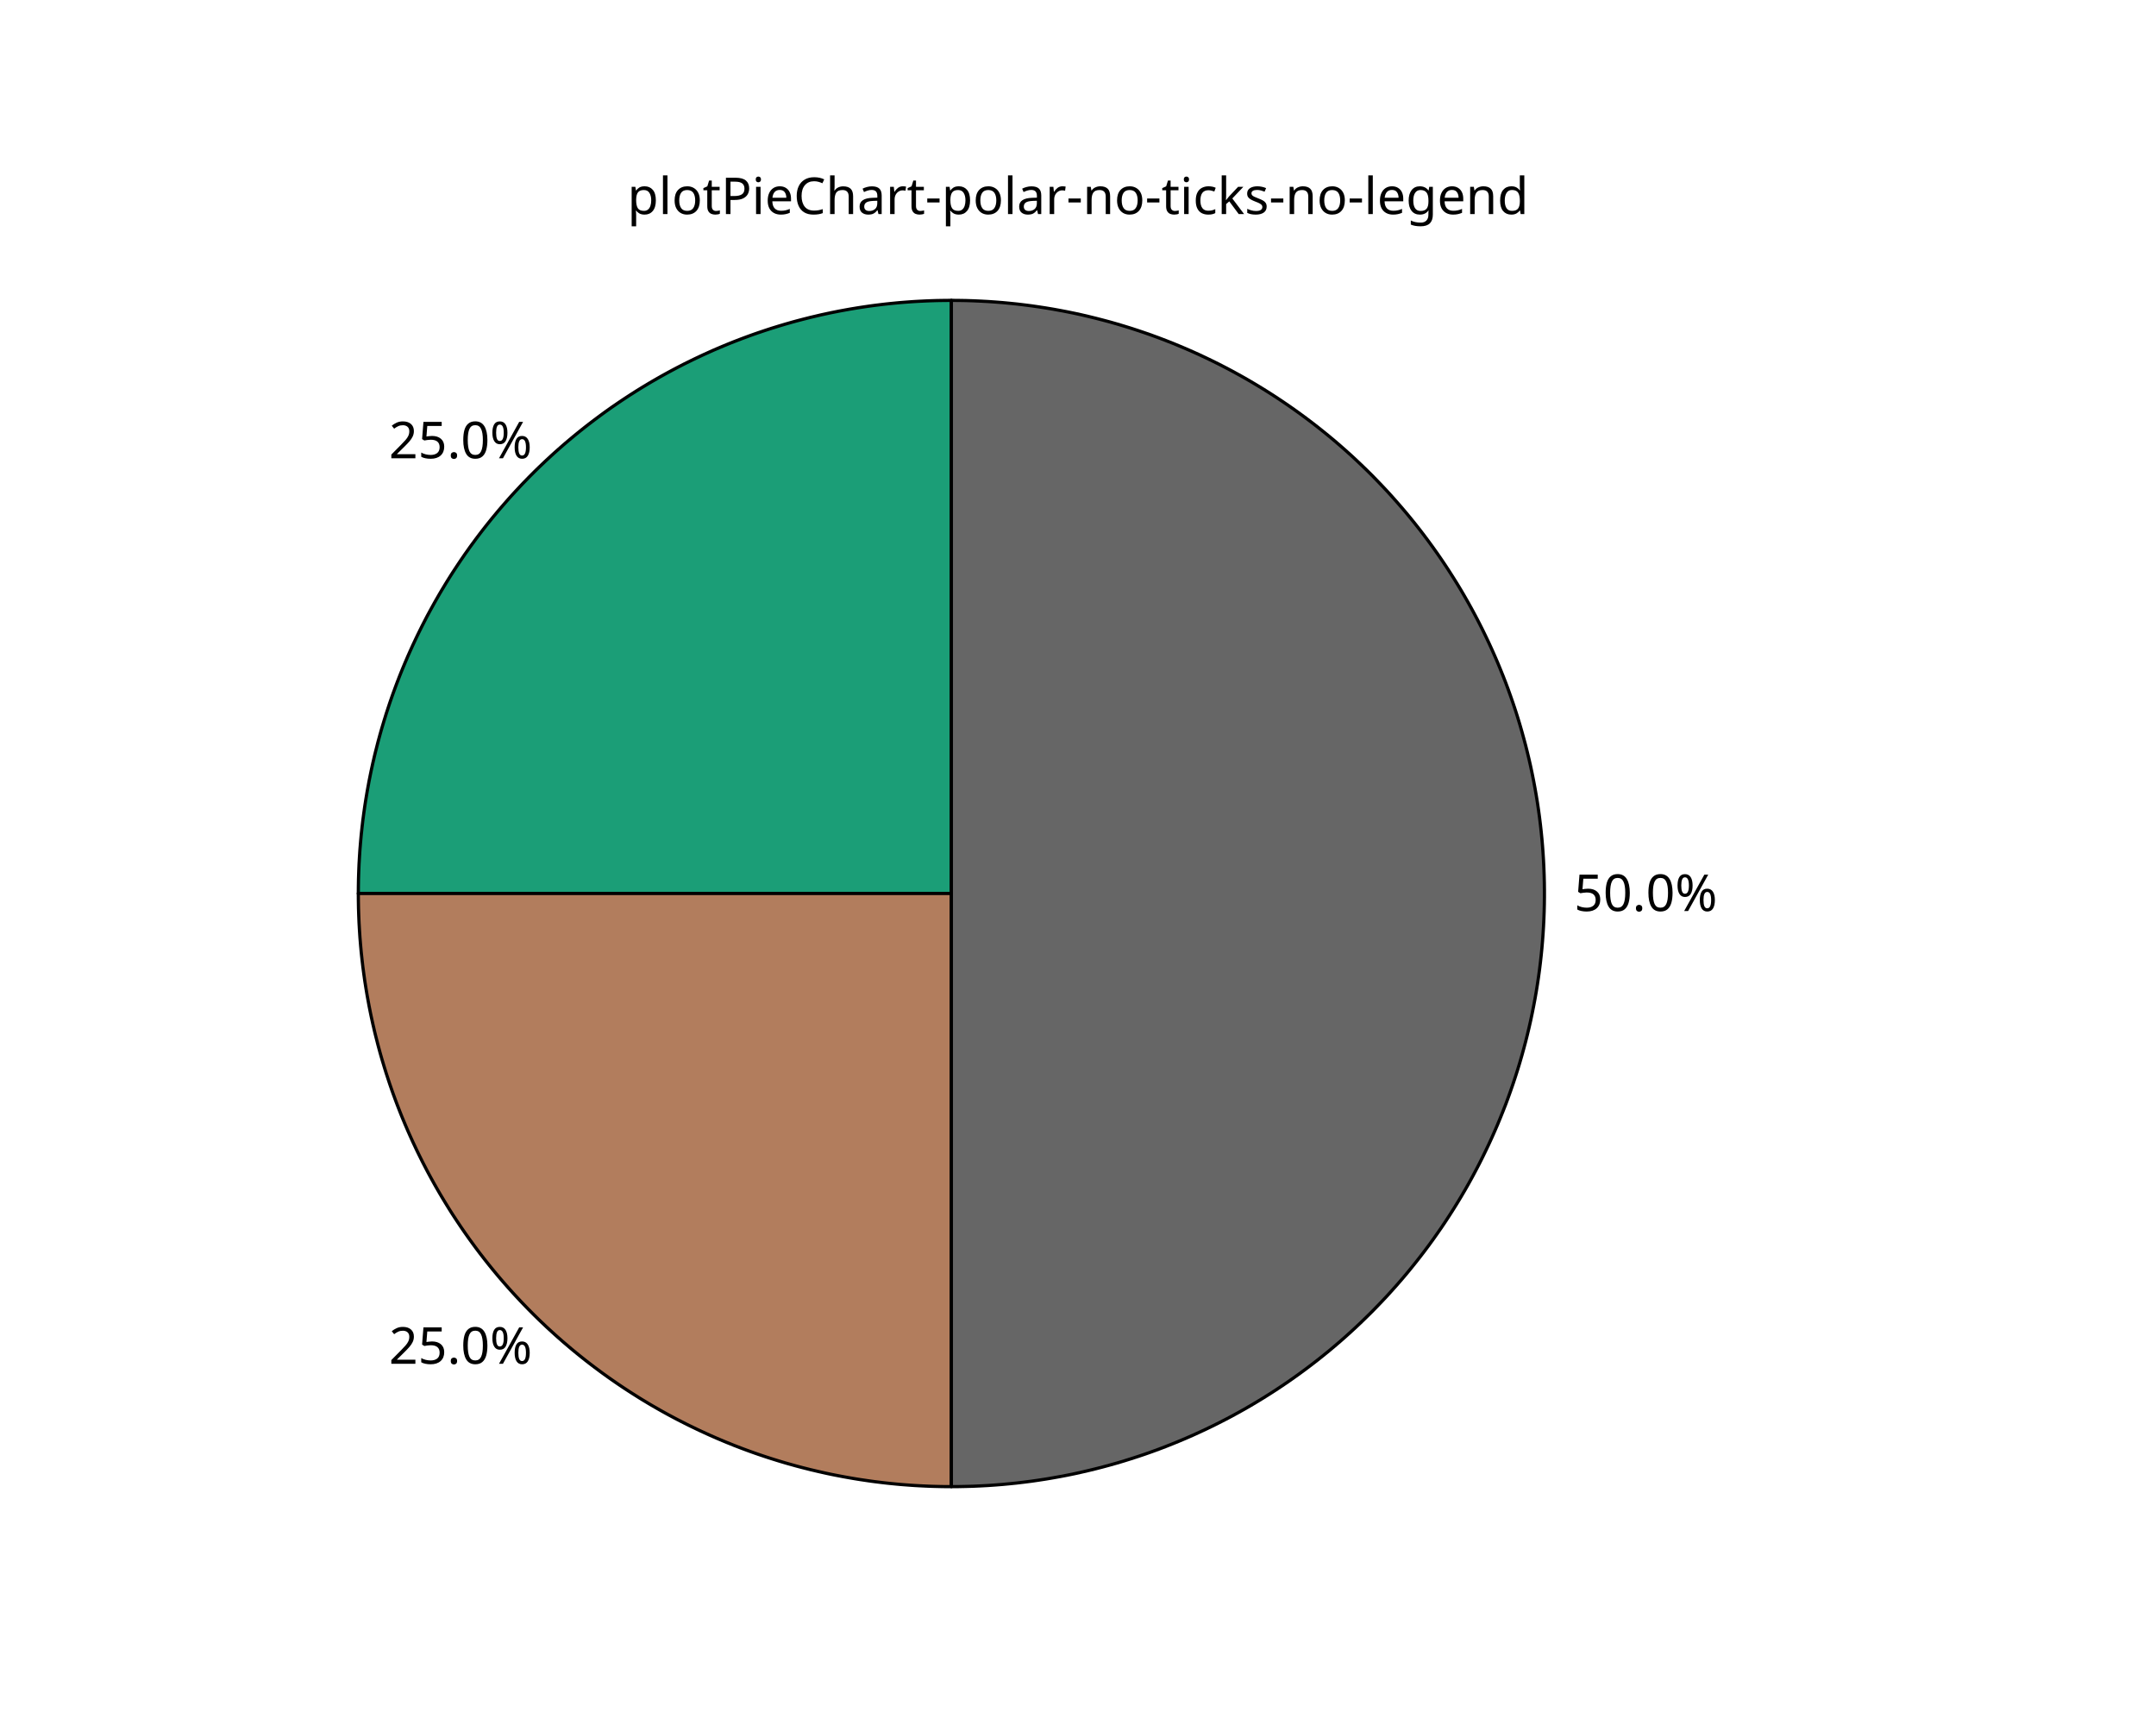
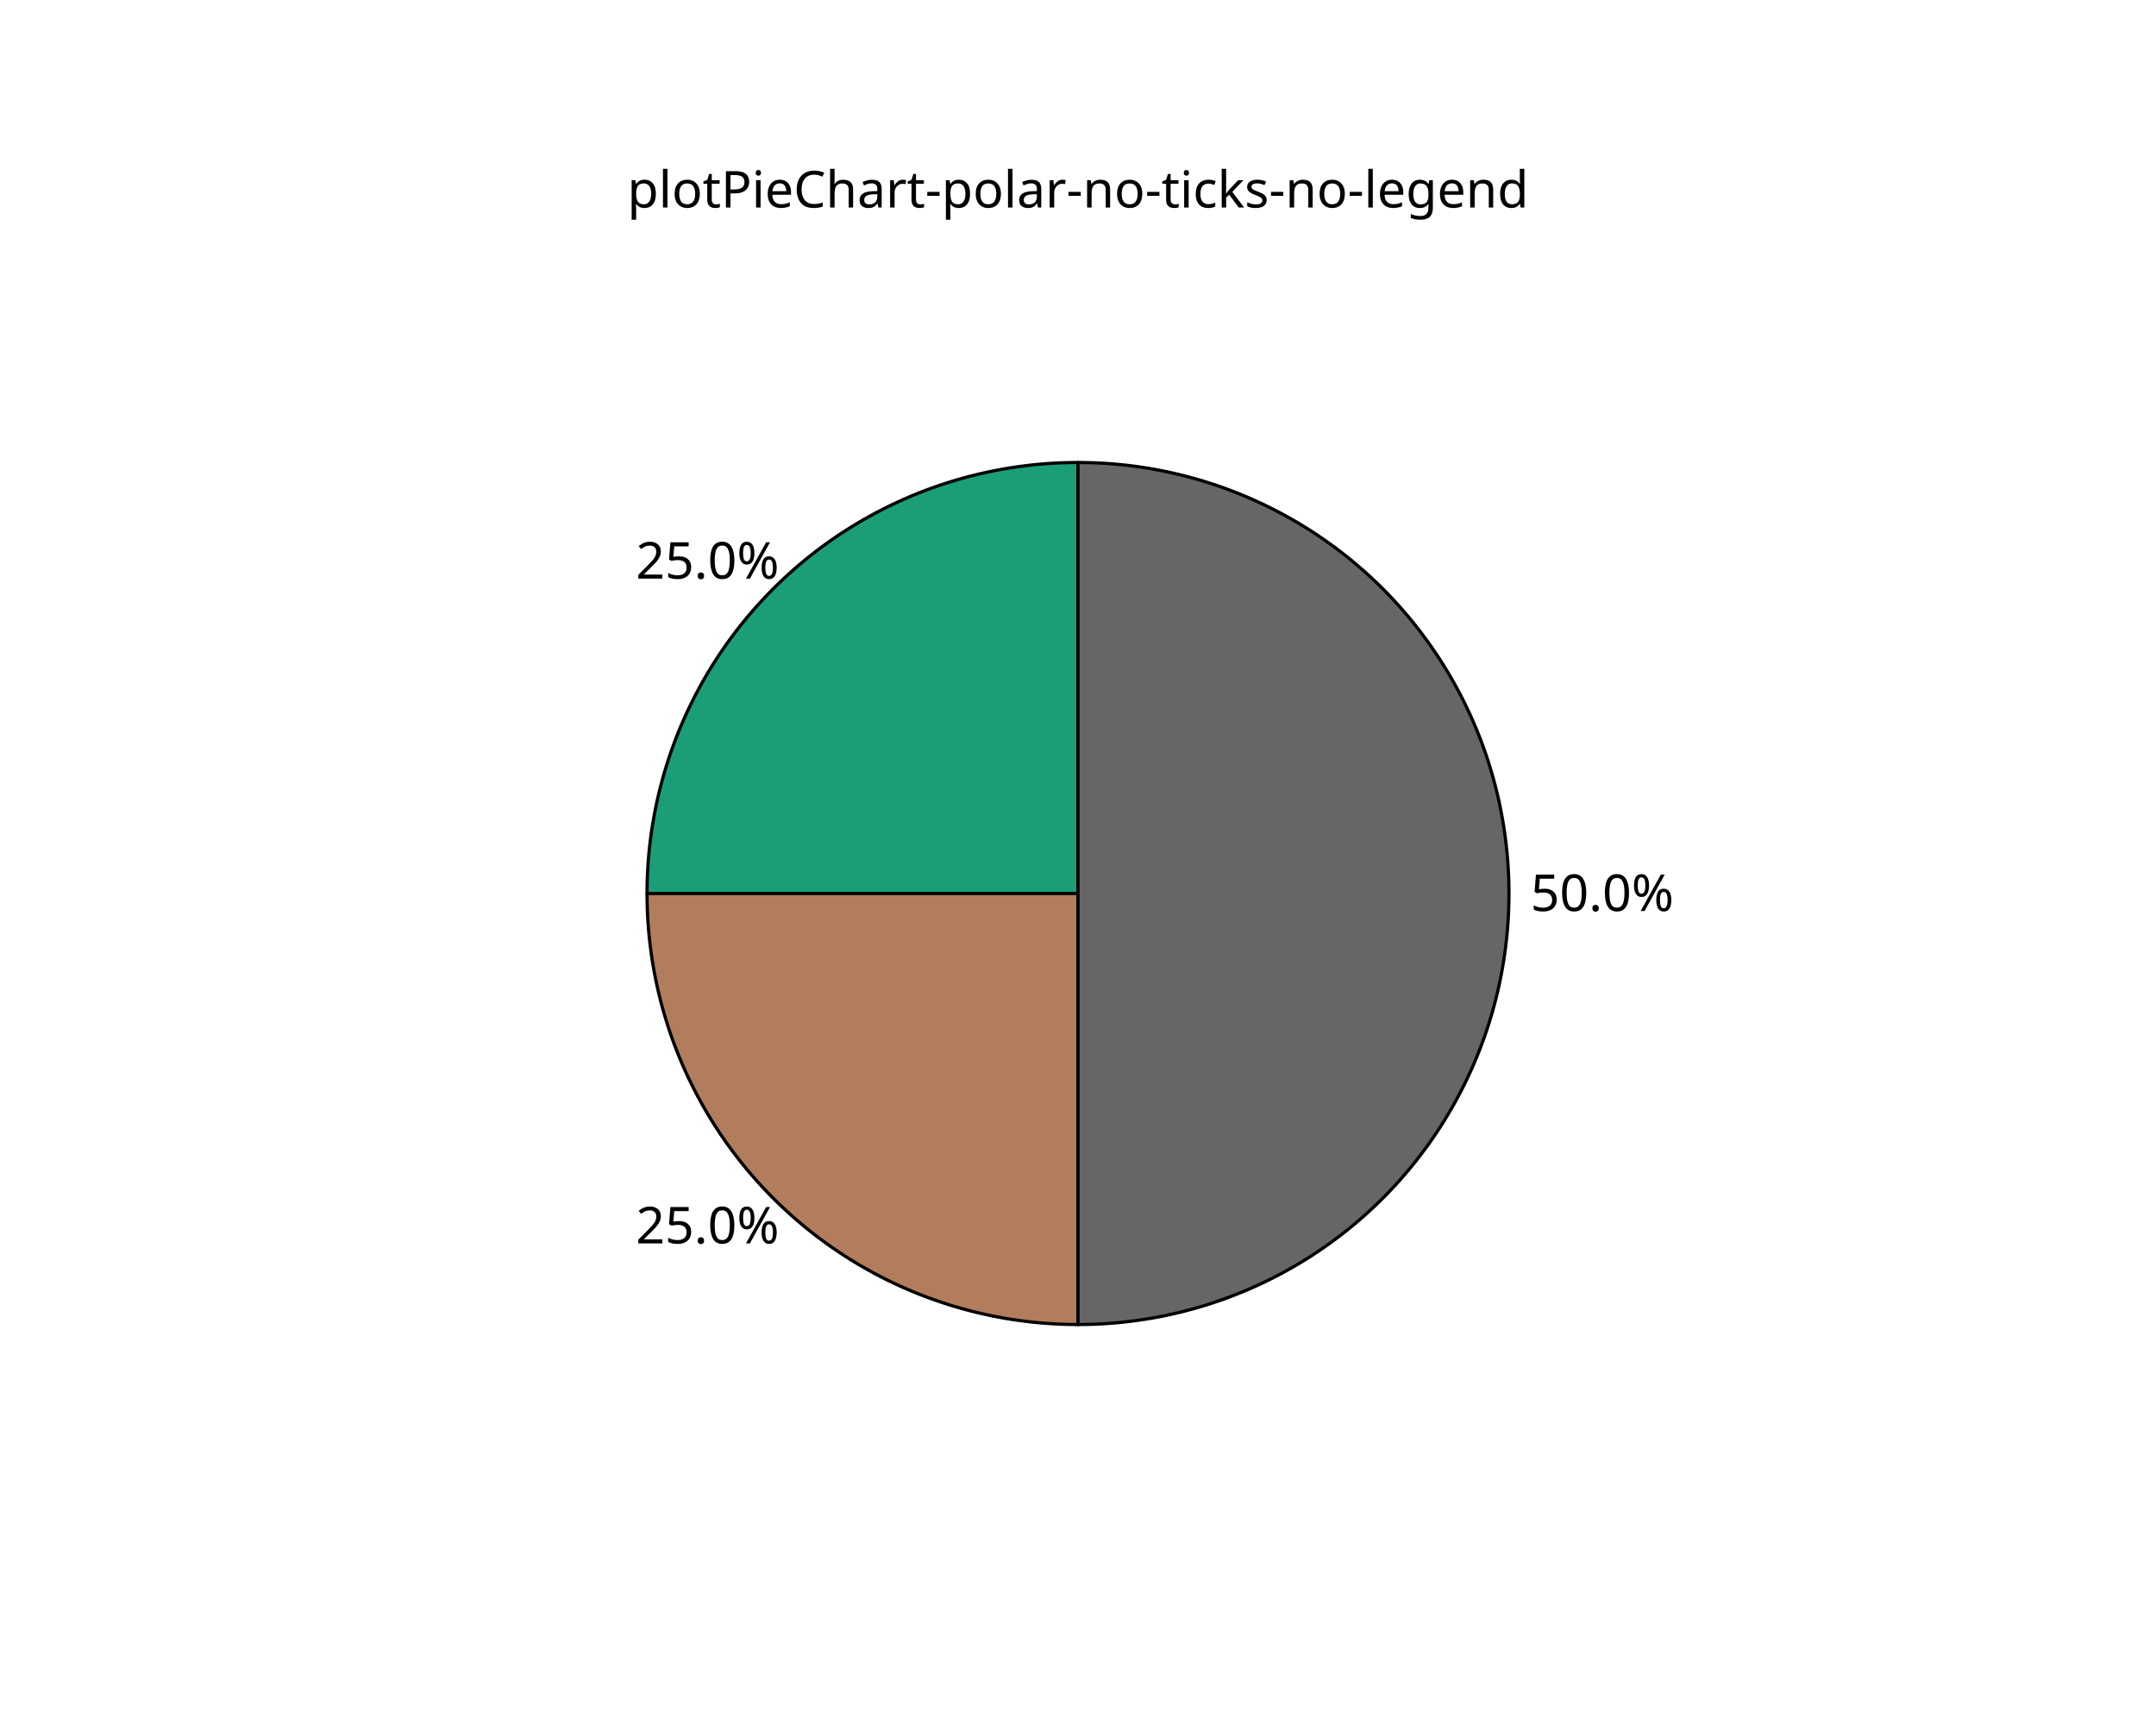
<svg xmlns="http://www.w3.org/2000/svg" class="svglite" data-engine-version="2.0" width="720.00pt" height="576.00pt" viewBox="0 0 720.00 576.00">
  <defs>
    <style type="text/css">
    .svglite line, .svglite polyline, .svglite polygon, .svglite path, .svglite rect, .svglite circle {
      fill: none;
      stroke: #000000;
      stroke-linecap: round;
      stroke-linejoin: round;
      stroke-miterlimit: 10.00;
    }
  </style>
  </defs>
  <rect width="100%" height="100%" style="stroke: none; fill: #FFFFFF;" />
  <defs>
    <clipPath id="cpMC4wMHw3MjAuMDB8MC4wMHw1NzYuMDA=">
      <rect x="0.00" y="0.00" width="720.00" height="576.00" />
    </clipPath>
  </defs>
  <g clip-path="url(#cpMC4wMHw3MjAuMDB8MC4wMHw1NzYuMDA=)">
</g>
  <defs>
-     <clipPath id="cpMC4wMHw3MjAuMDB8NTkuNzl8NTE2LjIx">
-       <rect x="0.00" y="59.79" width="720.00" height="456.42" />
+     <clipPath id="cpMC4wMHw3MjAuMDB8NTcuNTl8NTE4LjQx">
+       <rect x="0.00" y="57.59" width="720.00" height="460.81" />
    </clipPath>
  </defs>
-   <g clip-path="url(#cpMC4wMHw3MjAuMDB8NTkuNzl8NTE2LjIx)">
-     <rect x="0.00" y="59.79" width="720.00" height="456.42" style="stroke-width: 10.67; stroke: none;" />
+   <g clip-path="url(#cpMC4wMHw3MjAuMDB8NTcuNTl8NTE4LjQx)">
+     <rect x="0.00" y="57.59" width="720.00" height="460.81" style="stroke-width: 10.67; stroke: none;" />
  </g>
  <g clip-path="url(#cpMC4wMHw3MjAuMDB8MC4wMHw1NzYuMDA=)">
-     <rect x="0.00" y="80.50" width="720.00" height="435.71" style="stroke-width: 10.67; stroke: none;" />
-     <polygon points="317.71,298.35 317.71,100.30 316.49,100.31 315.27,100.32 314.05,100.34 312.83,100.36 311.61,100.40 310.39,100.44 309.18,100.49 307.96,100.55 306.74,100.61 305.52,100.68 304.30,100.76 303.09,100.85 301.87,100.94 300.65,101.04 299.44,101.15 298.22,101.27 297.01,101.39 295.80,101.52 294.59,101.66 293.37,101.81 292.16,101.96 290.96,102.12 289.75,102.29 288.54,102.47 287.33,102.65 286.13,102.84 284.92,103.04 283.72,103.24 282.52,103.46 281.32,103.68 280.12,103.90 278.93,104.14 277.73,104.38 276.54,104.63 275.34,104.89 274.15,105.15 272.96,105.43 271.78,105.71 270.59,105.99 269.41,106.29 268.22,106.59 267.04,106.90 265.86,107.21 264.69,107.53 263.51,107.87 262.34,108.20 261.17,108.55 260.00,108.90 258.84,109.26 257.67,109.62 256.51,110.00 255.35,110.38 254.20,110.77 253.04,111.16 251.89,111.56 250.74,111.97 249.59,112.39 248.45,112.81 247.31,113.24 246.17,113.68 245.03,114.12 243.90,114.57 242.77,115.03 241.64,115.50 240.52,115.97 239.39,116.45 238.27,116.93 237.16,117.43 236.05,117.93 234.94,118.43 233.83,118.95 232.73,119.47 231.63,119.99 230.53,120.53 229.43,121.07 228.34,121.61 227.26,122.17 226.17,122.73 225.09,123.30 224.02,123.87 222.94,124.45 221.87,125.04 220.81,125.63 219.75,126.23 218.69,126.84 217.63,127.45 216.58,128.07 215.54,128.70 214.49,129.33 213.45,129.97 212.42,130.61 211.39,131.27 210.36,131.92 209.34,132.59 208.32,133.26 207.30,133.94 206.29,134.62 205.29,135.31 204.28,136.00 203.28,136.71 202.29,137.41 201.30,138.13 200.32,138.85 199.34,139.58 198.36,140.31 197.39,141.05 196.42,141.79 195.46,142.54 194.50,143.30 193.55,144.06 192.60,144.83 191.66,145.60 190.72,146.38 189.79,147.16 188.86,147.95 187.93,148.75 187.02,149.55 186.10,150.36 185.19,151.17 184.29,151.99 183.39,152.82 182.49,153.65 181.61,154.48 180.72,155.33 179.84,156.17 178.97,157.02 178.10,157.88 177.24,158.74 176.38,159.61 175.53,160.49 174.68,161.36 173.84,162.25 173.01,163.14 172.18,164.03 171.35,164.93 170.53,165.83 169.72,166.74 168.91,167.66 168.11,168.58 167.31,169.50 166.52,170.43 165.74,171.36 164.96,172.30 164.18,173.24 163.42,174.19 162.65,175.14 161.90,176.10 161.15,177.06 160.40,178.03 159.67,179.00 158.93,179.98 158.21,180.96 157.49,181.94 156.77,182.93 156.07,183.93 155.36,184.92 154.67,185.93 153.98,186.93 153.30,187.94 152.62,188.96 151.95,189.98 151.28,191.00 150.62,192.03 149.97,193.06 149.33,194.09 148.69,195.13 148.06,196.18 147.43,197.22 146.81,198.27 146.20,199.33 145.59,200.39 144.99,201.45 144.40,202.52 143.81,203.59 143.23,204.66 142.65,205.73 142.09,206.81 141.53,207.90 140.97,208.99 140.43,210.08 139.89,211.17 139.35,212.27 138.83,213.37 138.31,214.47 137.79,215.58 137.29,216.69 136.79,217.80 136.29,218.92 135.81,220.04 135.33,221.16 134.86,222.28 134.39,223.41 133.93,224.54 133.48,225.67 133.04,226.81 132.60,227.95 132.17,229.09 131.75,230.24 131.33,231.38 130.92,232.53 130.52,233.68 130.12,234.84 129.74,235.99 129.36,237.15 128.98,238.31 128.62,239.48 128.26,240.64 127.91,241.81 127.56,242.98 127.22,244.16 126.89,245.33 126.57,246.51 126.25,247.68 125.95,248.86 125.65,250.05 125.35,251.23 125.06,252.42 124.79,253.60 124.51,254.79 124.25,255.98 123.99,257.18 123.74,258.37 123.50,259.57 123.26,260.76 123.04,261.96 122.82,263.16 122.60,264.36 122.40,265.57 122.20,266.77 122.01,267.97 121.82,269.18 121.65,270.39 121.48,271.60 121.32,272.81 121.16,274.02 121.02,275.23 120.88,276.44 120.75,277.65 120.62,278.87 120.51,280.08 120.40,281.30 120.30,282.51 120.20,283.73 120.12,284.94 120.04,286.16 119.97,287.38 119.90,288.60 119.85,289.82 119.80,291.04 119.76,292.26 119.72,293.47 119.70,294.69 119.68,295.91 119.67,297.13 119.66,298.35 317.71,298.35 " style="stroke-width: 1.07; stroke-linecap: butt; fill: #1B9E77;" />
-     <polygon points="317.71,298.35 119.66,298.35 119.67,299.57 119.68,300.79 119.70,302.01 119.72,303.23 119.76,304.45 119.80,305.67 119.85,306.89 119.90,308.11 119.97,309.33 120.04,310.55 120.12,311.76 120.20,312.98 120.30,314.20 120.40,315.41 120.51,316.63 120.62,317.84 120.75,319.06 120.88,320.27 121.02,321.48 121.16,322.69 121.32,323.90 121.48,325.11 121.65,326.32 121.82,327.53 122.01,328.73 122.20,329.94 122.40,331.14 122.60,332.34 122.82,333.55 123.04,334.75 123.26,335.94 123.50,337.14 123.74,338.34 123.99,339.53 124.25,340.72 124.51,341.91 124.79,343.10 125.06,344.29 125.35,345.48 125.65,346.66 125.95,347.84 126.25,349.02 126.57,350.20 126.89,351.38 127.22,352.55 127.56,353.73 127.91,354.90 128.26,356.06 128.62,357.23 128.98,358.39 129.36,359.55 129.74,360.71 130.12,361.87 130.52,363.02 130.92,364.18 131.33,365.33 131.75,366.47 132.17,367.62 132.60,368.76 133.04,369.90 133.48,371.03 133.93,372.17 134.39,373.30 134.86,374.43 135.33,375.55 135.81,376.67 136.29,377.79 136.79,378.91 137.29,380.02 137.79,381.13 138.31,382.24 138.83,383.34 139.35,384.44 139.89,385.54 140.43,386.63 140.97,387.72 141.53,388.81 142.09,389.89 142.65,390.97 143.23,392.05 143.81,393.12 144.40,394.19 144.99,395.26 145.59,396.32 146.20,397.38 146.81,398.43 147.43,399.48 148.06,400.53 148.69,401.57 149.33,402.61 149.97,403.65 150.62,404.68 151.28,405.71 151.95,406.73 152.62,407.75 153.30,408.76 153.98,409.78 154.67,410.78 155.36,411.78 156.07,412.78 156.77,413.78 157.49,414.76 158.21,415.75 158.93,416.73 159.67,417.71 160.40,418.68 161.15,419.64 161.90,420.61 162.65,421.56 163.42,422.52 164.18,423.46 164.96,424.41 165.74,425.35 166.52,426.28 167.31,427.21 168.11,428.13 168.91,429.05 169.72,429.97 170.53,430.87 171.35,431.78 172.18,432.68 173.01,433.57 173.84,434.46 174.68,435.34 175.53,436.22 176.38,437.10 177.24,437.96 178.10,438.83 178.97,439.68 179.84,440.54 180.72,441.38 181.61,442.22 182.49,443.06 183.39,443.89 184.29,444.71 185.19,445.53 186.10,446.35 187.02,447.15 187.93,447.96 188.86,448.75 189.79,449.54 190.72,450.33 191.66,451.11 192.60,451.88 193.55,452.65 194.50,453.41 195.46,454.17 196.42,454.92 197.39,455.66 198.36,456.40 199.34,457.13 200.32,457.86 201.30,458.58 202.29,459.29 203.28,460.00 204.28,460.70 205.29,461.40 206.29,462.09 207.30,462.77 208.32,463.45 209.34,464.12 210.36,464.78 211.39,465.44 212.42,466.09 213.45,466.74 214.49,467.38 215.54,468.01 216.58,468.64 217.63,469.26 218.69,469.87 219.75,470.48 220.81,471.08 221.87,471.67 222.94,472.26 224.02,472.84 225.09,473.41 226.17,473.98 227.26,474.54 228.34,475.09 229.43,475.64 230.53,476.18 231.63,476.71 232.73,477.24 233.83,477.76 234.94,478.27 236.05,478.78 237.16,479.28 238.27,479.77 239.39,480.26 240.52,480.74 241.64,481.21 242.77,481.68 243.90,482.13 245.03,482.59 246.17,483.03 247.31,483.47 248.45,483.90 249.59,484.32 250.74,484.74 251.89,485.15 253.04,485.55 254.20,485.94 255.35,486.33 256.51,486.71 257.67,487.08 258.84,487.45 260.00,487.81 261.17,488.16 262.34,488.51 263.51,488.84 264.69,489.17 265.86,489.50 267.04,489.81 268.22,490.12 269.41,490.42 270.59,490.72 271.78,491.00 272.96,491.28 274.15,491.55 275.34,491.82 276.54,492.08 277.73,492.33 278.93,492.57 280.12,492.80 281.32,493.03 282.52,493.25 283.72,493.46 284.92,493.67 286.13,493.87 287.33,494.06 288.54,494.24 289.75,494.42 290.96,494.59 292.16,494.75 293.37,494.90 294.59,495.05 295.80,495.19 297.01,495.32 298.22,495.44 299.44,495.56 300.65,495.67 301.87,495.77 303.09,495.86 304.30,495.95 305.52,496.03 306.74,496.10 307.96,496.16 309.18,496.22 310.39,496.27 311.61,496.31 312.83,496.34 314.05,496.37 315.27,496.39 316.49,496.40 317.71,496.40 317.71,298.35 " style="stroke-width: 1.07; stroke-linecap: butt; fill: #B27D5D;" />
-     <polygon points="317.71,298.35 317.71,496.40 320.15,496.39 322.59,496.34 325.03,496.27 327.47,496.16 329.90,496.03 332.34,495.86 334.77,495.67 337.20,495.44 339.63,495.19 342.05,494.90 344.47,494.59 346.89,494.24 349.30,493.87 351.70,493.46 354.10,493.03 356.50,492.57 358.89,492.08 361.27,491.55 363.65,491.00 366.02,490.42 368.38,489.81 370.74,489.17 373.08,488.51 375.42,487.81 377.75,487.08 380.07,486.33 382.38,485.55 384.68,484.74 386.98,483.90 389.26,483.03 391.53,482.13 393.78,481.21 396.03,480.26 398.27,479.28 400.49,478.27 402.70,477.24 404.90,476.18 407.08,475.09 409.25,473.98 411.41,472.84 413.55,471.67 415.68,470.48 417.79,469.26 419.89,468.01 421.97,466.74 424.04,465.44 426.09,464.12 428.12,462.77 430.14,461.40 432.14,460.00 434.12,458.58 436.09,457.13 438.04,455.66 439.96,454.17 441.87,452.65 443.77,451.11 445.64,449.54 447.49,447.96 449.32,446.35 451.14,444.71 452.93,443.06 454.70,441.38 456.45,439.68 458.19,437.96 459.89,436.22 461.58,434.46 463.25,432.68 464.89,430.87 466.51,429.05 468.11,427.21 469.69,425.35 471.24,423.46 472.77,421.56 474.28,419.64 475.76,417.71 477.22,415.75 478.65,413.78 480.06,411.78 481.45,409.78 482.81,407.75 484.14,405.71 485.45,403.65 486.74,401.57 488.00,399.48 489.23,397.38 490.44,395.26 491.62,393.12 492.77,390.97 493.90,388.81 495.00,386.63 496.07,384.44 497.12,382.24 498.14,380.02 499.13,377.79 500.10,375.55 501.03,373.30 501.94,371.03 502.83,368.76 503.68,366.47 504.50,364.18 505.30,361.87 506.07,359.55 506.81,357.23 507.52,354.90 508.20,352.55 508.85,350.20 509.48,347.84 510.07,345.48 510.64,343.10 511.18,340.72 511.68,338.34 512.16,335.94 512.61,333.55 513.03,331.14 513.42,328.73 513.78,326.32 514.11,323.90 514.41,321.48 514.68,319.06 514.92,316.63 515.13,314.20 515.31,311.76 515.46,309.33 515.58,306.89 515.67,304.45 515.73,302.01 515.76,299.57 515.76,297.13 515.73,294.69 515.67,292.26 515.58,289.82 515.46,287.38 515.31,284.94 515.13,282.51 514.92,280.08 514.68,277.65 514.41,275.23 514.11,272.81 513.78,270.39 513.42,267.97 513.03,265.57 512.61,263.16 512.16,260.76 511.68,258.37 511.18,255.98 510.64,253.60 510.07,251.23 509.48,248.86 508.85,246.51 508.20,244.16 507.52,241.81 506.81,239.48 506.07,237.15 505.30,234.84 504.50,232.53 503.68,230.24 502.83,227.95 501.94,225.67 501.03,223.41 500.10,221.16 499.13,218.92 498.14,216.69 497.12,214.47 496.07,212.27 495.00,210.08 493.90,207.90 492.77,205.73 491.62,203.59 490.44,201.45 489.23,199.33 488.00,197.22 486.74,195.13 485.45,193.06 484.14,191.00 482.81,188.96 481.45,186.93 480.06,184.92 478.65,182.93 477.22,180.96 475.76,179.00 474.28,177.06 472.77,175.14 471.24,173.24 469.69,171.36 468.11,169.50 466.51,167.66 464.89,165.83 463.25,164.03 461.58,162.25 459.89,160.49 458.19,158.74 456.45,157.02 454.70,155.33 452.93,153.65 451.14,151.99 449.32,150.36 447.49,148.75 445.64,147.16 443.77,145.60 441.87,144.06 439.96,142.54 438.04,141.05 436.09,139.58 434.12,138.13 432.14,136.71 430.14,135.31 428.12,133.94 426.09,132.59 424.04,131.27 421.97,129.97 419.89,128.70 417.79,127.45 415.68,126.23 413.55,125.04 411.41,123.87 409.25,122.73 407.08,121.61 404.90,120.53 402.70,119.47 400.49,118.43 398.27,117.43 396.03,116.45 393.78,115.50 391.53,114.57 389.26,113.68 386.98,112.81 384.68,111.97 382.38,111.16 380.07,110.38 377.75,109.62 375.42,108.90 373.08,108.20 370.74,107.53 368.38,106.90 366.02,106.29 363.65,105.71 361.27,105.15 358.89,104.63 356.50,104.14 354.10,103.68 351.70,103.24 349.30,102.84 346.89,102.47 344.47,102.12 342.05,101.81 339.63,101.52 337.20,101.27 334.77,101.04 332.34,100.85 329.90,100.68 327.47,100.55 325.03,100.44 322.59,100.36 320.15,100.32 317.71,100.30 317.71,298.35 " style="stroke-width: 1.07; stroke-linecap: butt; fill: #666666;" />
-     <text x="177.73" y="153.02" text-anchor="end" style="font-size: 17.00px; font-family: sans;" textLength="48.21px" lengthAdjust="spacingAndGlyphs">25.0%</text>
-     <text x="177.73" y="455.38" text-anchor="end" style="font-size: 17.00px; font-family: sans;" textLength="48.21px" lengthAdjust="spacingAndGlyphs">25.0%</text>
-     <text x="525.66" y="304.20" style="font-size: 17.00px; font-family: sans;" textLength="48.21px" lengthAdjust="spacingAndGlyphs">50.0%</text>
-     <rect x="0.00" y="80.50" width="720.00" height="435.71" style="stroke-width: 0.00; stroke: none;" />
-     <polyline points="0.00,516.21 0.00,80.50 " style="stroke-width: 0.00; stroke: none; stroke-linecap: butt;" />
-     <polyline points="0.00,516.21 720.00,516.21 " style="stroke-width: 0.00; stroke: none; stroke-linecap: butt;" />
-     <text x="360.00" y="71.49" text-anchor="middle" style="font-size: 17.00px; font-family: sans;" textLength="282.55px" lengthAdjust="spacingAndGlyphs">plotPieChart-polar-no-ticks-no-legend</text>
+     <rect x="0.00" y="78.30" width="720.00" height="440.11" style="stroke-width: 10.67; stroke: none;" />
+     <polygon points="360.00,298.35 360.00,154.43 359.11,154.44 358.23,154.45 357.34,154.46 356.45,154.48 355.57,154.50 354.68,154.53 353.80,154.57 352.91,154.61 352.03,154.66 351.14,154.71 350.26,154.76 349.37,154.83 348.49,154.90 347.60,154.97 346.72,155.05 345.84,155.13 344.96,155.22 344.07,155.32 343.19,155.42 342.31,155.53 341.43,155.64 340.56,155.75 339.68,155.88 338.80,156.00 337.92,156.14 337.05,156.28 336.17,156.42 335.30,156.57 334.43,156.72 333.55,156.89 332.68,157.05 331.81,157.22 330.95,157.40 330.08,157.58 329.21,157.77 328.35,157.96 327.48,158.16 326.62,158.36 325.76,158.57 324.90,158.78 324.04,159.00 323.18,159.22 322.32,159.45 321.47,159.69 320.61,159.93 319.76,160.17 318.91,160.42 318.06,160.68 317.22,160.94 316.37,161.21 315.53,161.48 314.68,161.76 313.84,162.04 313.00,162.32 312.17,162.62 311.33,162.91 310.50,163.22 309.67,163.52 308.84,163.84 308.01,164.15 307.18,164.48 306.36,164.80 305.54,165.14 304.72,165.47 303.90,165.82 303.09,166.17 302.27,166.52 301.46,166.88 300.65,167.24 299.85,167.61 299.04,167.98 298.24,168.36 297.44,168.74 296.64,169.13 295.85,169.52 295.06,169.92 294.27,170.32 293.48,170.73 292.69,171.14 291.91,171.56 291.13,171.98 290.36,172.41 289.58,172.84 288.81,173.28 288.04,173.72 287.27,174.16 286.51,174.61 285.75,175.07 284.99,175.53 284.24,175.99 283.48,176.46 282.73,176.93 281.99,177.41 281.24,177.90 280.50,178.38 279.77,178.87 279.03,179.37 278.30,179.87 277.57,180.38 276.85,180.89 276.13,181.40 275.41,181.92 274.69,182.44 273.98,182.97 273.27,183.50 272.56,184.04 271.86,184.58 271.16,185.13 270.47,185.68 269.77,186.23 269.08,186.79 268.40,187.35 267.72,187.92 267.04,188.49 266.36,189.06 265.69,189.64 265.02,190.22 264.36,190.81 263.70,191.40 263.04,192.00 262.39,192.60 261.74,193.20 261.09,193.81 260.45,194.42 259.81,195.03 259.18,195.65 258.55,196.27 257.92,196.90 257.30,197.53 256.68,198.17 256.06,198.81 255.45,199.45 254.84,200.09 254.24,200.74 253.64,201.40 253.05,202.05 252.46,202.71 251.87,203.38 251.29,204.05 250.71,204.72 250.13,205.39 249.56,206.07 249.00,206.75 248.43,207.44 247.88,208.13 247.32,208.82 246.77,209.52 246.23,210.21 245.69,210.92 245.15,211.62 244.62,212.33 244.09,213.04 243.57,213.76 243.05,214.48 242.53,215.20 242.02,215.93 241.52,216.65 241.02,217.39 240.52,218.12 240.03,218.86 239.54,219.60 239.06,220.34 238.58,221.09 238.11,221.84 237.64,222.59 237.17,223.35 236.71,224.10 236.26,224.86 235.81,225.63 235.36,226.39 234.92,227.16 234.49,227.94 234.05,228.71 233.63,229.49 233.21,230.27 232.79,231.05 232.38,231.83 231.97,232.62 231.57,233.41 231.17,234.20 230.78,235.00 230.39,235.80 230.01,236.60 229.63,237.40 229.25,238.20 228.89,239.01 228.52,239.82 228.16,240.63 227.81,241.44 227.46,242.26 227.12,243.07 226.78,243.89 226.45,244.71 226.12,245.54 225.80,246.36 225.48,247.19 225.17,248.02 224.86,248.85 224.56,249.69 224.26,250.52 223.97,251.36 223.68,252.20 223.40,253.04 223.12,253.88 222.85,254.72 222.59,255.57 222.33,256.42 222.07,257.27 221.82,258.12 221.57,258.97 221.33,259.82 221.10,260.68 220.87,261.53 220.65,262.39 220.43,263.25 220.21,264.11 220.01,264.97 219.80,265.84 219.60,266.70 219.41,267.56 219.23,268.43 219.04,269.30 218.87,270.17 218.70,271.04 218.53,271.91 218.37,272.78 218.22,273.65 218.07,274.53 217.92,275.40 217.78,276.28 217.65,277.15 217.52,278.03 217.40,278.91 217.28,279.79 217.17,280.67 217.07,281.55 216.96,282.43 216.87,283.31 216.78,284.19 216.69,285.07 216.62,285.96 216.54,286.84 216.47,287.73 216.41,288.61 216.35,289.49 216.30,290.38 216.26,291.26 216.21,292.15 216.18,293.04 216.15,293.92 216.12,294.81 216.11,295.69 216.09,296.58 216.08,297.47 216.08,298.35 360.00,298.35 " style="stroke-width: 1.07; stroke-linecap: butt; fill: #1B9E77;" />
+     <polygon points="360.00,298.35 216.08,298.35 216.08,299.24 216.09,300.13 216.11,301.01 216.12,301.90 216.15,302.79 216.18,303.67 216.21,304.56 216.26,305.44 216.30,306.33 216.35,307.21 216.41,308.10 216.47,308.98 216.54,309.87 216.62,310.75 216.69,311.63 216.78,312.52 216.87,313.40 216.96,314.28 217.07,315.16 217.17,316.04 217.28,316.92 217.40,317.80 217.52,318.68 217.65,319.55 217.78,320.43 217.92,321.31 218.07,322.18 218.22,323.05 218.37,323.93 218.53,324.80 218.70,325.67 218.87,326.54 219.04,327.41 219.23,328.28 219.41,329.14 219.60,330.01 219.80,330.87 220.01,331.74 220.21,332.60 220.43,333.46 220.65,334.32 220.87,335.17 221.10,336.03 221.33,336.89 221.57,337.74 221.82,338.59 222.07,339.44 222.33,340.29 222.59,341.14 222.85,341.98 223.12,342.83 223.40,343.67 223.68,344.51 223.97,345.35 224.26,346.19 224.56,347.02 224.86,347.85 225.17,348.69 225.48,349.52 225.80,350.34 226.12,351.17 226.45,351.99 226.78,352.81 227.12,353.63 227.46,354.45 227.81,355.27 228.16,356.08 228.52,356.89 228.89,357.70 229.25,358.51 229.63,359.31 230.01,360.11 230.39,360.91 230.78,361.71 231.17,362.50 231.57,363.30 231.97,364.09 232.38,364.87 232.79,365.66 233.21,366.44 233.63,367.22 234.05,368.00 234.49,368.77 234.92,369.54 235.36,370.31 235.81,371.08 236.26,371.84 236.71,372.60 237.17,373.36 237.64,374.12 238.11,374.87 238.58,375.62 239.06,376.37 239.54,377.11 240.03,377.85 240.52,378.59 241.02,379.32 241.52,380.05 242.02,380.78 242.53,381.51 243.05,382.23 243.57,382.95 244.09,383.66 244.62,384.38 245.15,385.08 245.69,385.79 246.23,386.49 246.77,387.19 247.32,387.89 247.88,388.58 248.43,389.27 249.00,389.96 249.56,390.64 250.13,391.32 250.71,391.99 251.29,392.66 251.87,393.33 252.46,393.99 253.05,394.65 253.64,395.31 254.24,395.97 254.84,396.61 255.45,397.26 256.06,397.90 256.68,398.54 257.30,399.18 257.92,399.81 258.55,400.43 259.18,401.06 259.81,401.68 260.45,402.29 261.09,402.90 261.74,403.51 262.39,404.11 263.04,404.71 263.70,405.31 264.36,405.90 265.02,406.49 265.69,407.07 266.36,407.65 267.04,408.22 267.72,408.79 268.40,409.36 269.08,409.92 269.77,410.48 270.47,411.03 271.16,411.58 271.86,412.13 272.56,412.67 273.27,413.20 273.98,413.74 274.69,414.26 275.41,414.79 276.13,415.31 276.85,415.82 277.57,416.33 278.30,416.84 279.03,417.34 279.77,417.83 280.50,418.33 281.24,418.81 281.99,419.30 282.73,419.77 283.48,420.25 284.24,420.72 284.99,421.18 285.75,421.64 286.51,422.10 287.27,422.55 288.04,422.99 288.81,423.43 289.58,423.87 290.36,424.30 291.13,424.73 291.91,425.15 292.69,425.57 293.48,425.98 294.27,426.39 295.06,426.79 295.85,427.19 296.64,427.58 297.44,427.97 298.24,428.35 299.04,428.73 299.85,429.10 300.65,429.47 301.46,429.83 302.27,430.19 303.09,430.54 303.90,430.89 304.72,431.23 305.54,431.57 306.36,431.90 307.18,432.23 308.01,432.55 308.84,432.87 309.67,433.19 310.50,433.49 311.33,433.80 312.17,434.09 313.00,434.38 313.84,434.67 314.68,434.95 315.53,435.23 316.37,435.50 317.22,435.77 318.06,436.03 318.91,436.28 319.76,436.53 320.61,436.78 321.47,437.02 322.32,437.25 323.18,437.48 324.04,437.71 324.90,437.93 325.76,438.14 326.62,438.35 327.48,438.55 328.35,438.75 329.21,438.94 330.08,439.13 330.95,439.31 331.81,439.49 332.68,439.66 333.55,439.82 334.43,439.98 335.30,440.14 336.17,440.29 337.05,440.43 337.92,440.57 338.80,440.70 339.68,440.83 340.56,440.95 341.43,441.07 342.31,441.18 343.19,441.29 344.07,441.39 344.96,441.49 345.84,441.57 346.72,441.66 347.60,441.74 348.49,441.81 349.37,441.88 350.26,441.94 351.14,442.00 352.03,442.05 352.91,442.10 353.80,442.14 354.68,442.18 355.57,442.21 356.45,442.23 357.34,442.25 358.23,442.26 359.11,442.27 360.00,442.27 360.00,298.35 " style="stroke-width: 1.07; stroke-linecap: butt; fill: #B27D5D;" />
+     <polygon points="360.00,298.35 360.00,442.27 361.77,442.26 363.55,442.23 365.32,442.18 367.09,442.10 368.86,442.00 370.63,441.88 372.40,441.74 374.16,441.57 375.93,441.39 377.69,441.18 379.44,440.95 381.20,440.70 382.95,440.43 384.70,440.14 386.45,439.82 388.19,439.49 389.92,439.13 391.65,438.75 393.38,438.35 395.10,437.93 396.82,437.48 398.53,437.02 400.24,436.53 401.94,436.03 403.63,435.50 405.32,434.95 407.00,434.38 408.67,433.80 410.33,433.19 411.99,432.55 413.64,431.90 415.28,431.23 416.91,430.54 418.54,429.83 420.15,429.10 421.76,428.35 423.36,427.58 424.94,426.79 426.52,425.98 428.09,425.15 429.64,424.30 431.19,423.43 432.73,422.55 434.25,421.64 435.76,420.72 437.27,419.77 438.76,418.81 440.23,417.83 441.70,416.84 443.15,415.82 444.59,414.79 446.02,413.74 447.44,412.67 448.84,411.58 450.23,410.48 451.60,409.36 452.96,408.22 454.31,407.07 455.64,405.90 456.96,404.71 458.26,403.51 459.55,402.29 460.82,401.06 462.08,399.81 463.32,398.54 464.55,397.26 465.76,395.97 466.95,394.65 468.13,393.33 469.29,391.99 470.44,390.64 471.57,389.27 472.68,387.89 473.77,386.49 474.85,385.08 475.91,383.66 476.95,382.23 477.98,380.78 478.98,379.32 479.97,377.85 480.94,376.37 481.89,374.87 482.83,373.36 483.74,371.84 484.64,370.31 485.51,368.77 486.37,367.22 487.21,365.66 488.03,364.09 488.83,362.50 489.61,360.91 490.37,359.31 491.11,357.70 491.84,356.08 492.54,354.45 493.22,352.81 493.88,351.17 494.52,349.52 495.14,347.85 495.74,346.19 496.32,344.51 496.88,342.83 497.41,341.14 497.93,339.44 498.43,337.74 498.90,336.03 499.35,334.32 499.79,332.60 500.20,330.87 500.59,329.14 500.96,327.41 501.30,325.67 501.63,323.93 501.93,322.18 502.22,320.43 502.48,318.68 502.72,316.92 502.93,315.16 503.13,313.40 503.31,311.63 503.46,309.87 503.59,308.10 503.70,306.33 503.79,304.56 503.85,302.79 503.89,301.01 503.92,299.24 503.92,297.47 503.89,295.69 503.85,293.92 503.79,292.15 503.70,290.38 503.59,288.61 503.46,286.84 503.31,285.07 503.13,283.31 502.93,281.55 502.72,279.79 502.48,278.03 502.22,276.28 501.93,274.53 501.63,272.78 501.30,271.04 500.96,269.30 500.59,267.56 500.20,265.84 499.79,264.11 499.35,262.39 498.90,260.68 498.43,258.97 497.93,257.27 497.41,255.57 496.88,253.88 496.32,252.20 495.74,250.52 495.14,248.85 494.52,247.19 493.88,245.54 493.22,243.89 492.54,242.26 491.84,240.63 491.11,239.01 490.37,237.40 489.61,235.80 488.83,234.20 488.03,232.62 487.21,231.05 486.37,229.49 485.51,227.94 484.64,226.39 483.74,224.86 482.83,223.35 481.89,221.84 480.94,220.34 479.97,218.86 478.98,217.39 477.98,215.93 476.95,214.48 475.91,213.04 474.85,211.62 473.77,210.21 472.68,208.82 471.57,207.44 470.44,206.07 469.29,204.72 468.13,203.38 466.95,202.05 465.76,200.74 464.55,199.45 463.32,198.17 462.08,196.90 460.82,195.65 459.55,194.42 458.26,193.20 456.96,192.00 455.64,190.81 454.31,189.64 452.96,188.49 451.60,187.35 450.23,186.23 448.84,185.13 447.44,184.04 446.02,182.97 444.59,181.92 443.15,180.89 441.70,179.87 440.23,178.87 438.76,177.90 437.27,176.93 435.76,175.99 434.25,175.07 432.73,174.16 431.19,173.28 429.64,172.41 428.09,171.56 426.52,170.73 424.94,169.92 423.36,169.13 421.76,168.36 420.15,167.61 418.54,166.88 416.91,166.17 415.28,165.47 413.64,164.80 411.99,164.15 410.33,163.52 408.67,162.91 407.00,162.32 405.32,161.76 403.63,161.21 401.94,160.68 400.24,160.17 398.53,159.69 396.82,159.22 395.10,158.78 393.38,158.36 391.65,157.96 389.92,157.58 388.19,157.22 386.45,156.89 384.70,156.57 382.95,156.28 381.20,156.00 379.44,155.75 377.69,155.53 375.93,155.32 374.16,155.13 372.40,154.97 370.63,154.83 368.86,154.71 367.09,154.61 365.32,154.53 363.55,154.48 361.77,154.45 360.00,154.43 360.00,298.35 " style="stroke-width: 1.07; stroke-linecap: butt; fill: #666666;" />
+     <text x="260.20" y="193.21" text-anchor="end" style="font-size: 17.00px; font-family: sans;" textLength="48.21px" lengthAdjust="spacingAndGlyphs">25.0%</text>
+     <text x="260.20" y="415.19" text-anchor="end" style="font-size: 17.00px; font-family: sans;" textLength="48.21px" lengthAdjust="spacingAndGlyphs">25.0%</text>
+     <text x="511.12" y="304.20" style="font-size: 17.00px; font-family: sans;" textLength="48.21px" lengthAdjust="spacingAndGlyphs">50.0%</text>
+     <rect x="0.00" y="78.30" width="720.00" height="440.11" style="stroke-width: 0.00; stroke: none;" />
+     <polyline points="0.00,518.41 0.00,78.30 " style="stroke-width: 0.00; stroke: none; stroke-linecap: butt;" />
+     <polyline points="0.00,518.41 720.00,518.41 " style="stroke-width: 0.00; stroke: none; stroke-linecap: butt;" />
+     <text x="360.00" y="69.29" text-anchor="middle" style="font-size: 17.00px; font-family: sans;" textLength="282.55px" lengthAdjust="spacingAndGlyphs">plotPieChart-polar-no-ticks-no-legend</text>
  </g>
</svg>
